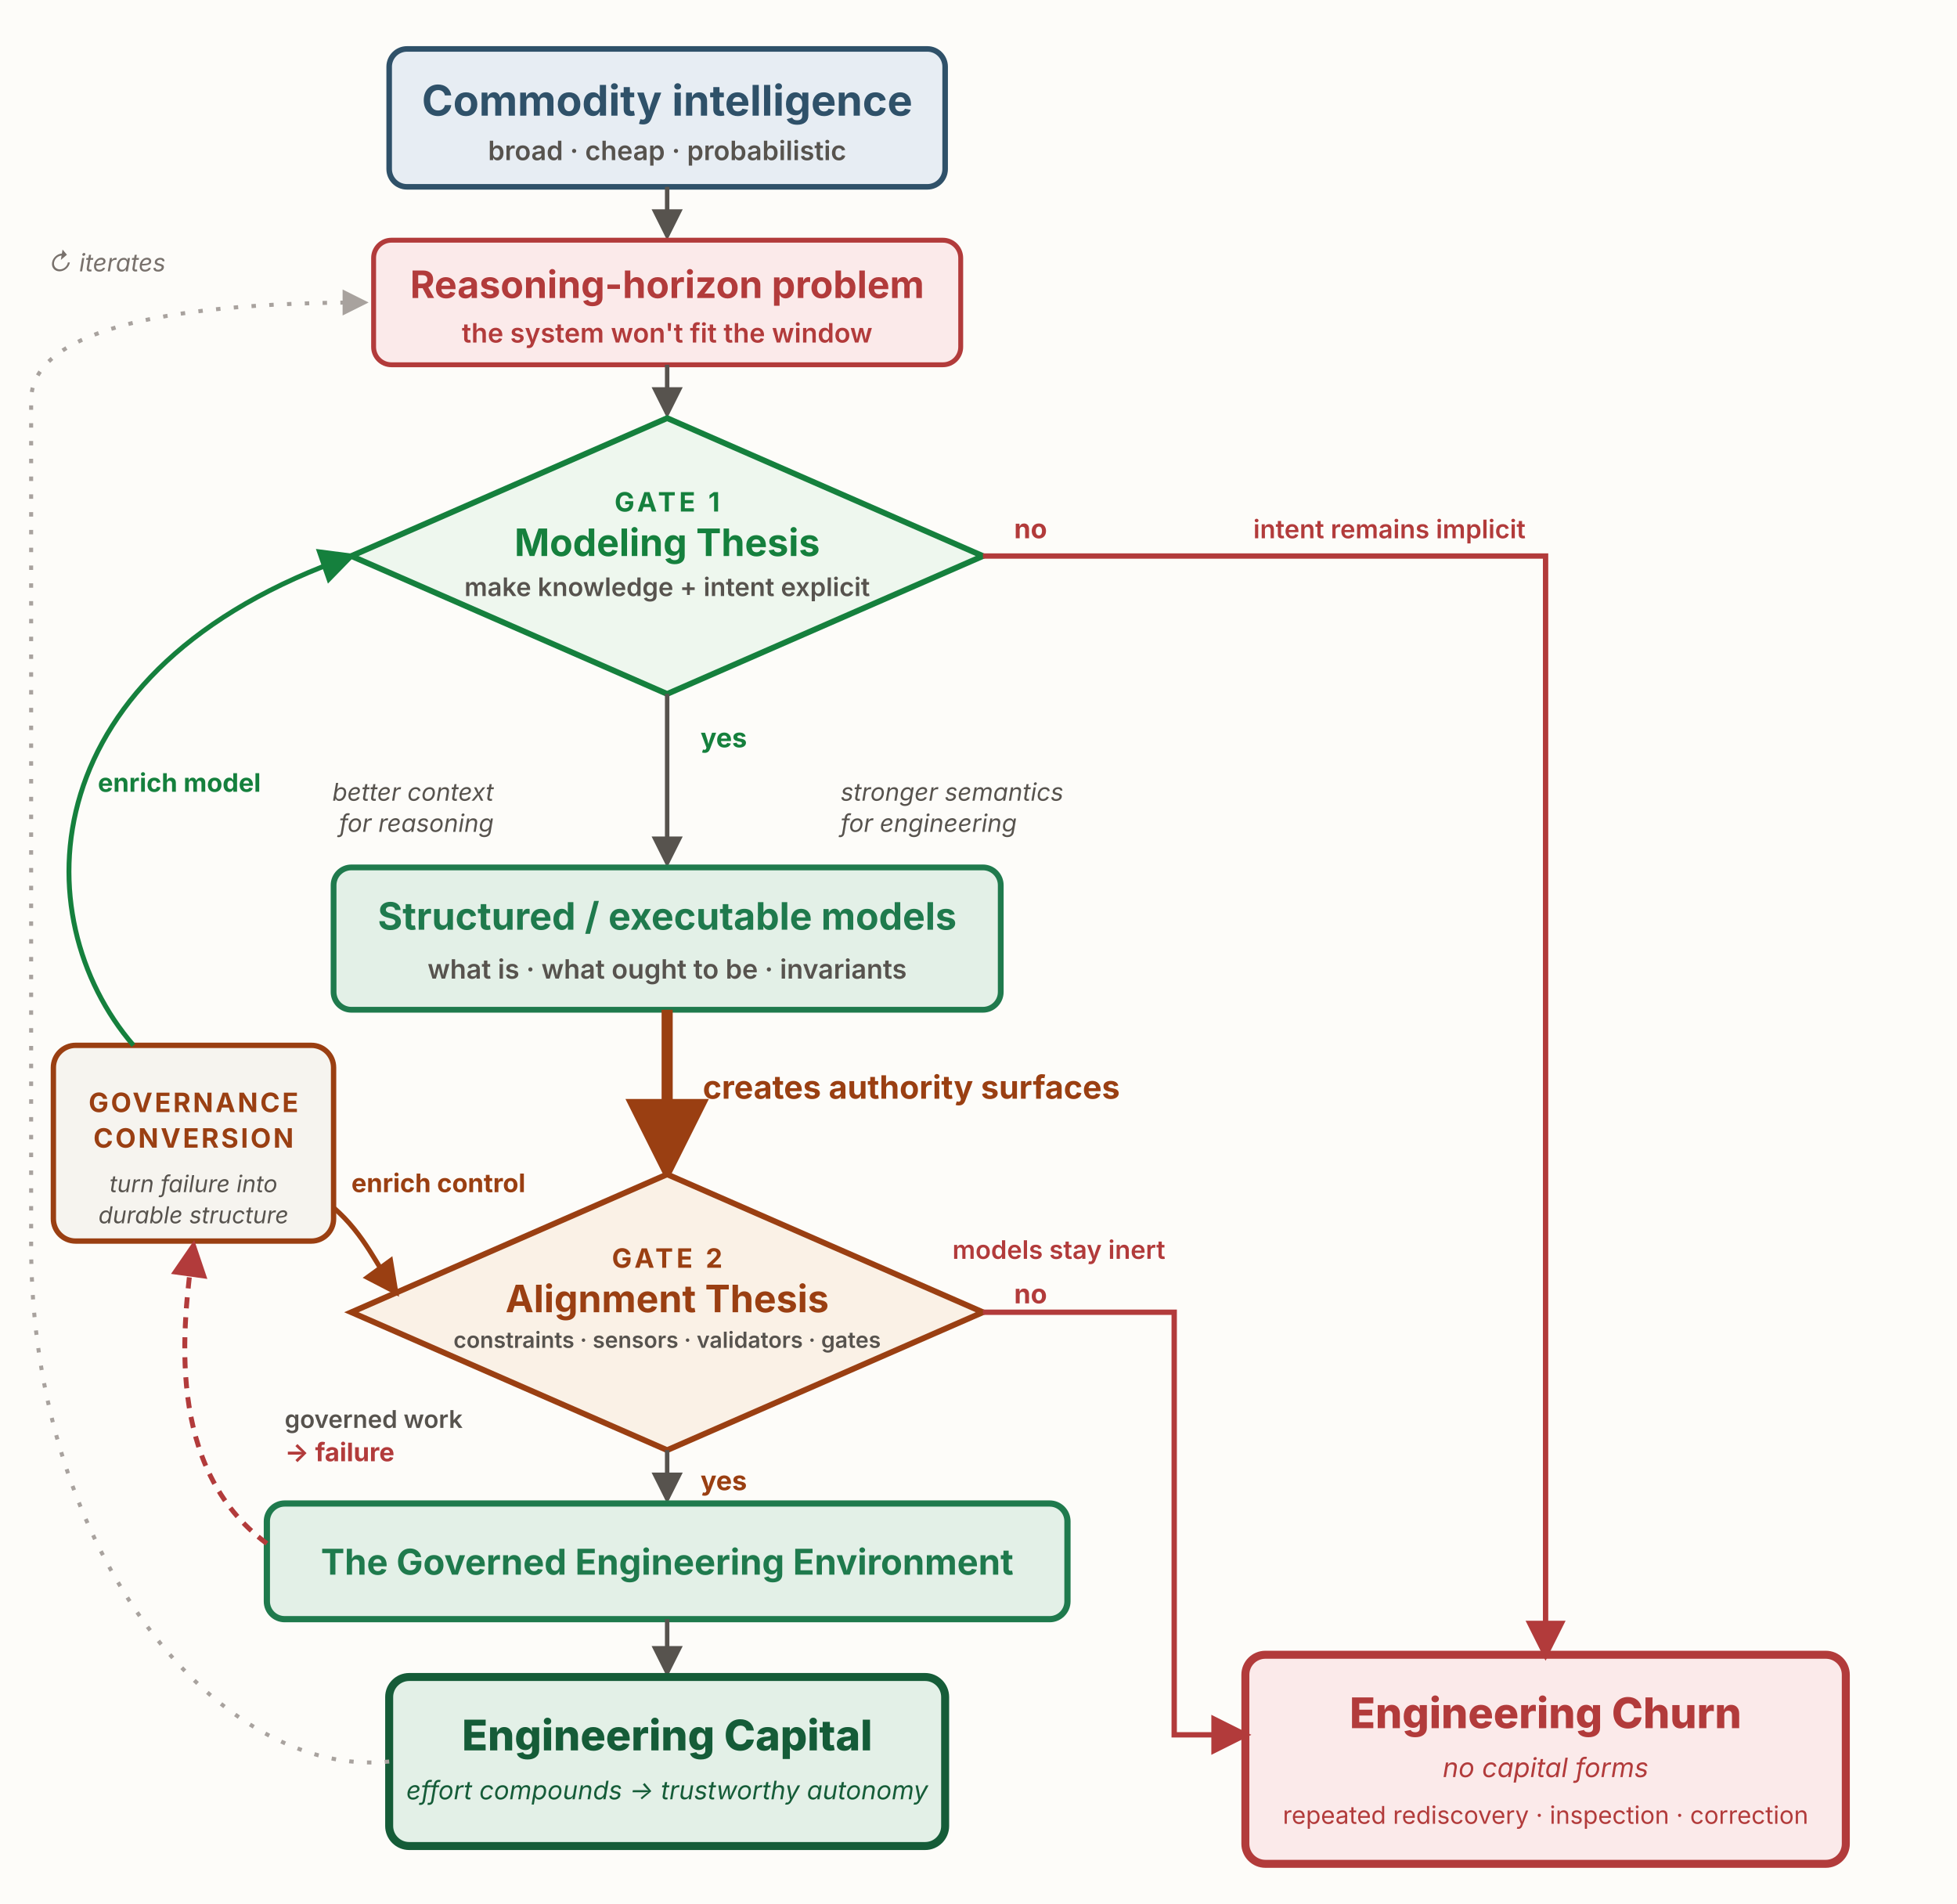
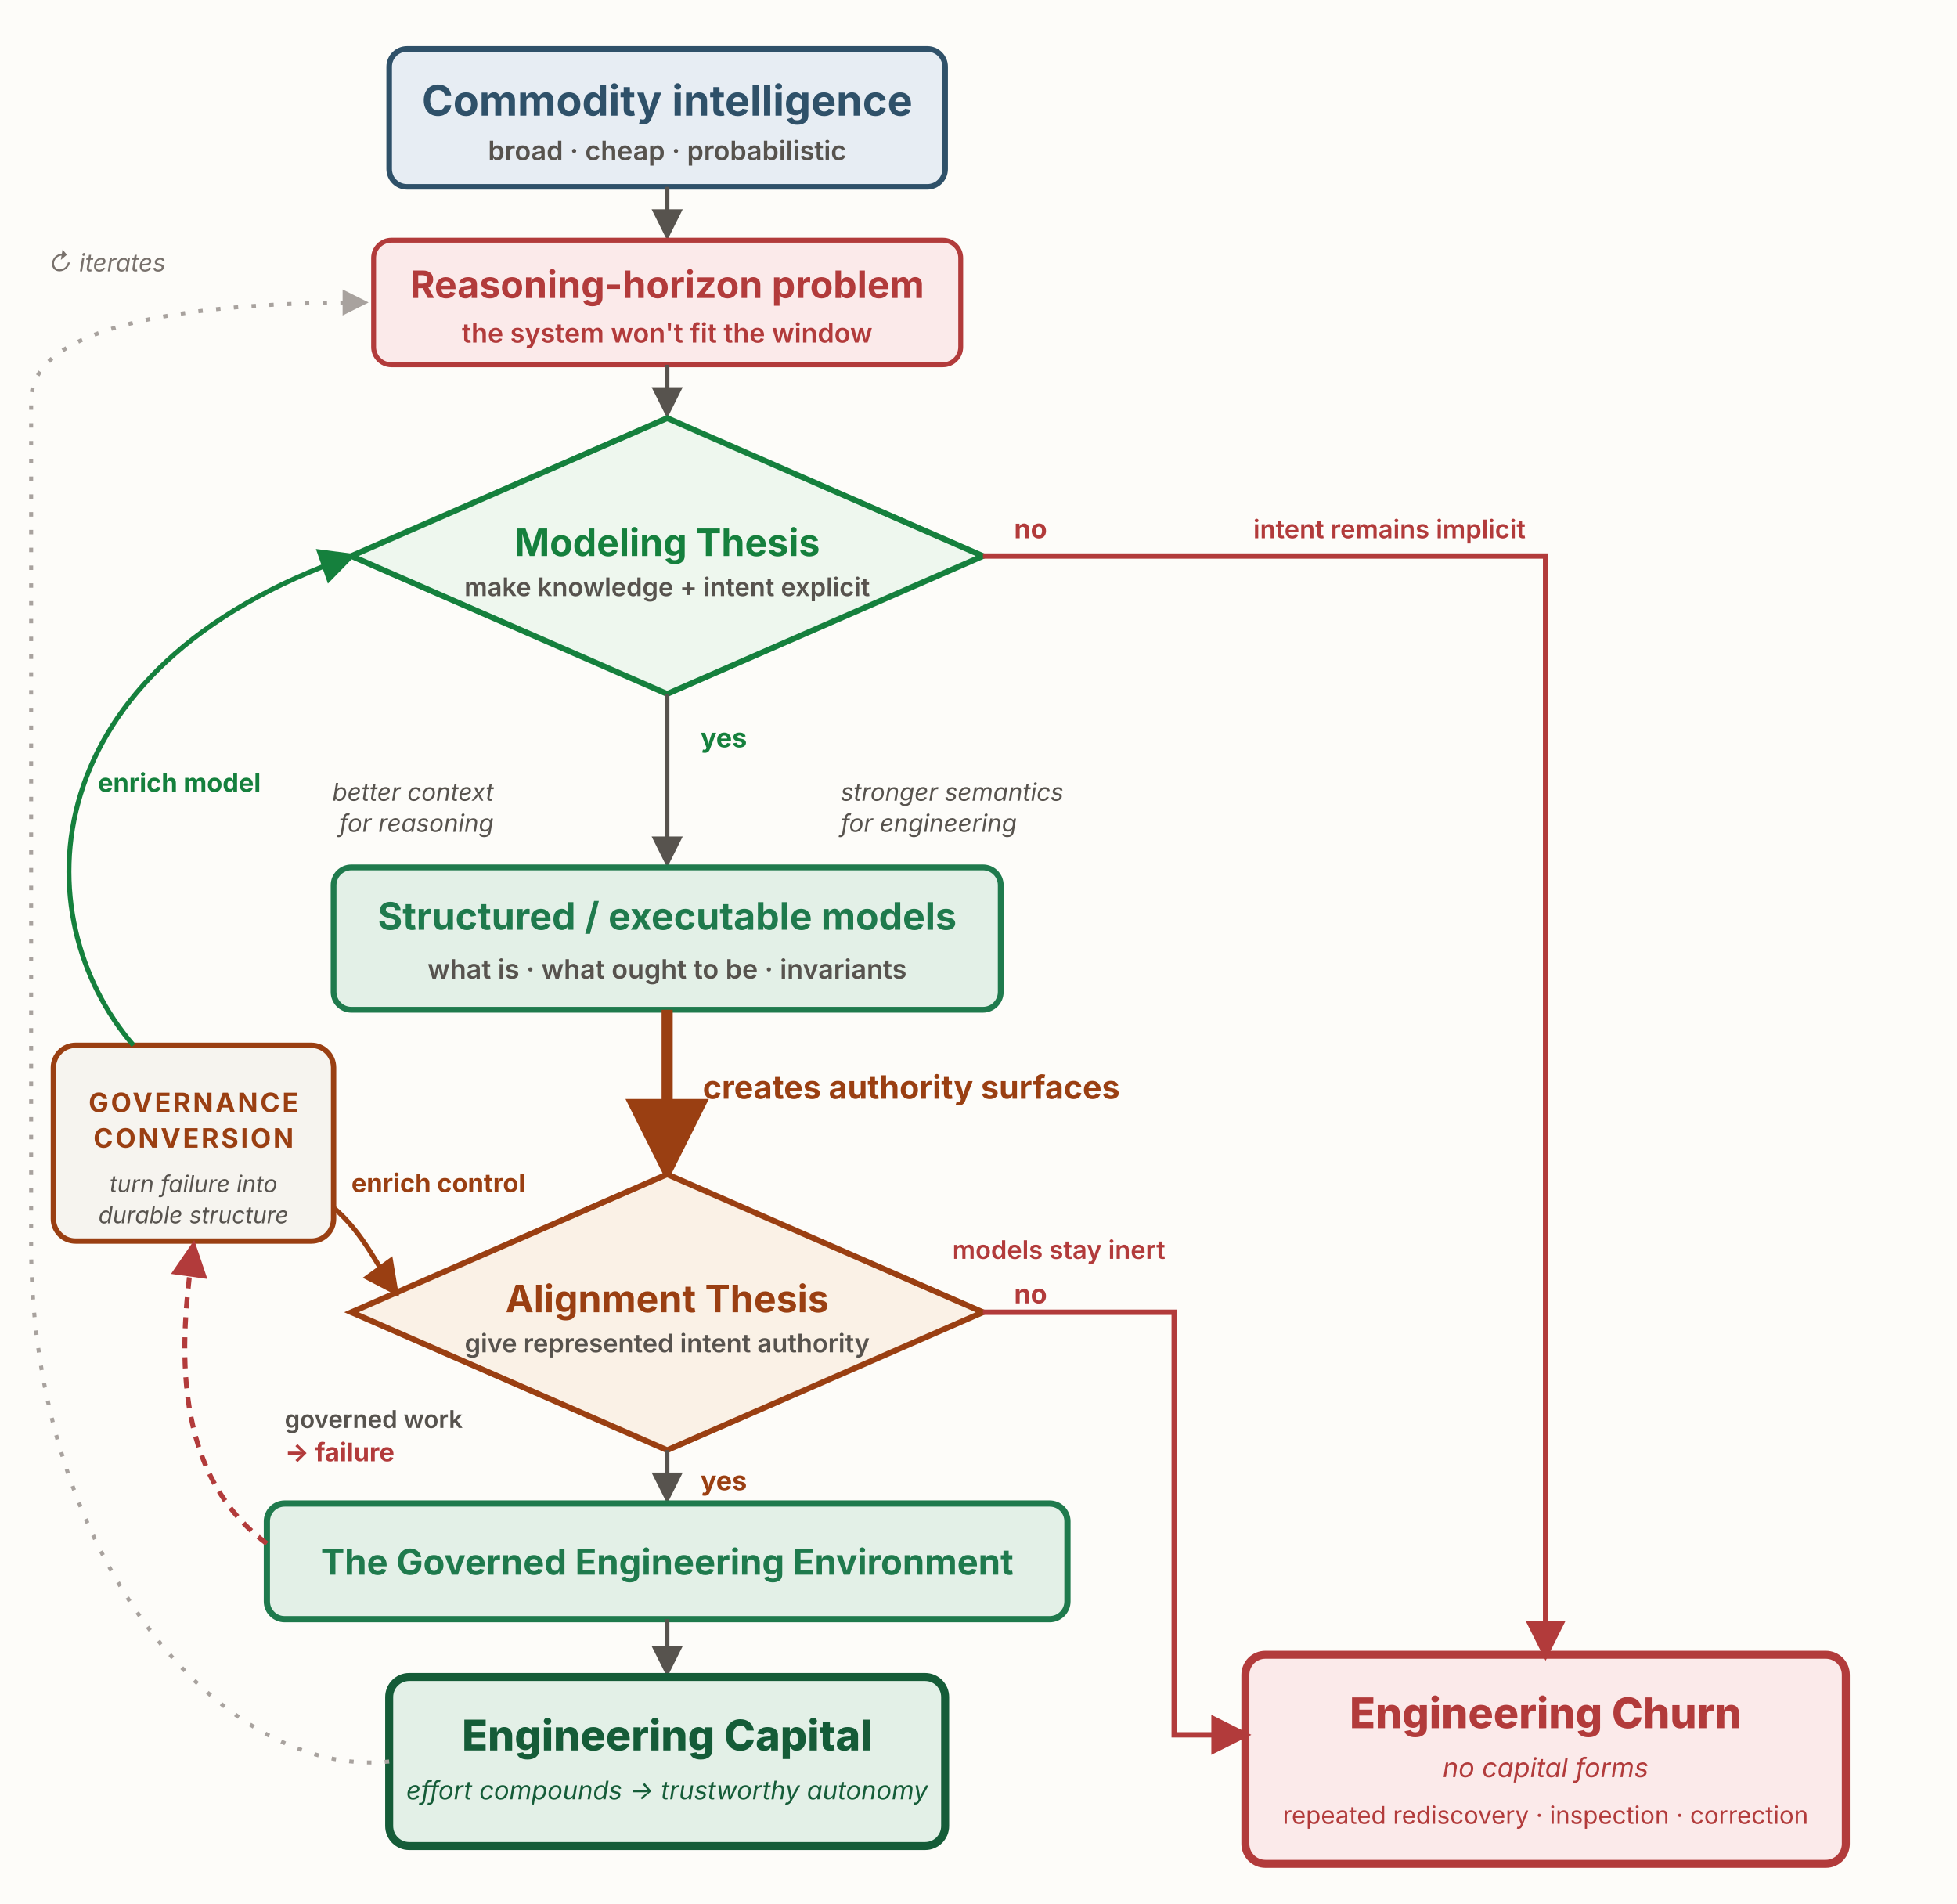
<svg xmlns="http://www.w3.org/2000/svg" viewBox="0 0 880 856" width="880" height="856" role="group" aria-labelledby="mmTitle mmDesc" font-family="'Source Sans 3', -apple-system, 'Segoe UI', sans-serif">
  <defs>
    <marker id="mm-ah" viewBox="0 0 10 10" refX="8.5" refY="5" markerWidth="7" markerHeight="7" orient="auto-start-reverse">
      <path d="M0,0 L10,5 L0,10 z" fill="#57534e" />
    </marker>
    <marker id="mm-ah-rust" viewBox="0 0 10 10" refX="8.5" refY="5" markerWidth="7.5" markerHeight="7.5" orient="auto-start-reverse">
      <path d="M0,0 L10,5 L0,10 z" fill="#9a3f12" />
    </marker>
    <marker id="mm-ah-green" viewBox="0 0 10 10" refX="8.5" refY="5" markerWidth="7.5" markerHeight="7.5" orient="auto-start-reverse">
      <path d="M0,0 L10,5 L0,10 z" fill="#15803d" />
    </marker>
    <marker id="mm-ah-churn" viewBox="0 0 10 10" refX="8.5" refY="5" markerWidth="7.5" markerHeight="7.5" orient="auto-start-reverse">
      <path d="M0,0 L10,5 L0,10 z" fill="#b23b3b" />
    </marker>
    <marker id="mm-ah-mute" viewBox="0 0 10 10" refX="8.5" refY="5" markerWidth="6.5" markerHeight="6.5" orient="auto-start-reverse">
      <path d="M0,0 L10,5 L0,10 z" fill="#a8a29e" />
    </marker>
  </defs>
  <rect x="0" y="0" width="880" height="856" fill="#fdfcf9" />
  <rect x="175" y="22" width="250" height="62" rx="8" fill="#e7edf3" stroke="#2f5169" stroke-width="2.5" />
  <text x="300" y="52" text-anchor="middle" font-size="19" font-weight="700" fill="#2f5169">Commodity intelligence</text>
  <text x="300" y="72" text-anchor="middle" font-size="12" font-weight="600" fill="#57534e">broad · cheap · probabilistic</text>
  <path d="M300,84 L300,106" fill="none" stroke="#57534e" stroke-width="2" marker-end="url(#mm-ah)" />
  <rect x="168" y="108" width="264" height="56" rx="8" fill="#fbeaea" stroke="#b23b3b" stroke-width="2.2" />
  <text x="300" y="134" text-anchor="middle" font-size="17" font-weight="700" fill="#b23b3b">Reasoning-horizon problem</text>
  <text x="300" y="154" text-anchor="middle" font-size="12" font-weight="600" fill="#b23b3b">the system won't fit the window</text>
  <path d="M300,164 L300,186" fill="none" stroke="#57534e" stroke-width="2" marker-end="url(#mm-ah)" />
  <polygon points="300,188 442,250 300,312 158,250" fill="#eef7ee" stroke="#15803d" stroke-width="2.6" />
-   <text x="300" y="230" text-anchor="middle" font-size="12" font-weight="700" letter-spacing="1.5" fill="#15803d">GATE 1</text>
  <text x="300" y="250" text-anchor="middle" font-size="17" font-weight="700" fill="#15803d">Modeling Thesis</text>
  <text x="300" y="268" text-anchor="middle" font-size="11.5" font-weight="600" fill="#57534e">make knowledge + intent explicit</text>
  <path d="M300,312 L300,388" fill="none" stroke="#57534e" stroke-width="2" marker-end="url(#mm-ah)" />
  <text x="315" y="336" text-anchor="start" font-size="12" font-weight="700" fill="#15803d">yes</text>
  <text x="222" y="360" text-anchor="end" font-size="11" font-style="italic" fill="#57534e">better context</text>
  <text x="222" y="374" text-anchor="end" font-size="11" font-style="italic" fill="#57534e">for reasoning</text>
  <text x="378" y="360" text-anchor="start" font-size="11" font-style="italic" fill="#57534e">stronger semantics</text>
  <text x="378" y="374" text-anchor="start" font-size="11" font-style="italic" fill="#57534e">for engineering</text>
  <rect x="150" y="390" width="300" height="64" rx="8" fill="#e3f0e7" stroke="#1f7a4d" stroke-width="2.6" />
  <text x="300" y="418" text-anchor="middle" font-size="17" font-weight="700" fill="#1f7a4d">Structured / executable models</text>
  <text x="300" y="440" text-anchor="middle" font-size="12" font-weight="600" fill="#57534e">what is · what ought to be · invariants</text>
  <path d="M300,454 L300,526" fill="none" stroke="#9a3f12" stroke-width="5" marker-end="url(#mm-ah-rust)" />
  <text x="316" y="494" text-anchor="start" font-size="14.5" font-weight="700" fill="#9a3f12">creates authority surfaces</text>
  <polygon points="300,528 442,590 300,652 158,590" fill="#faf1e6" stroke="#9a3f12" stroke-width="2.6" />
-   <text x="300" y="570" text-anchor="middle" font-size="12" font-weight="700" letter-spacing="1.5" fill="#9a3f12">GATE 2</text>
  <text x="300" y="590" text-anchor="middle" font-size="17" font-weight="700" fill="#9a3f12">Alignment Thesis</text>
-   <text x="300" y="606" text-anchor="middle" font-size="10" font-weight="600" fill="#57534e">constraints · sensors · validators · gates</text>
+   <text x="300" y="608" text-anchor="middle" font-size="11.5" font-weight="600" fill="#57534e">give represented intent authority</text>
  <path d="M300,652 L300,674" fill="none" stroke="#57534e" stroke-width="2" marker-end="url(#mm-ah)" />
  <text x="315" y="670" text-anchor="start" font-size="12" font-weight="700" fill="#9a3f12">yes</text>
  <rect x="120" y="676" width="360" height="52" rx="8" fill="#e3f0e7" stroke="#1f7a4d" stroke-width="2.8" />
  <text x="300" y="708" text-anchor="middle" font-size="16" font-weight="700" fill="#1f7a4d">The Governed Engineering Environment</text>
  <path d="M300,728 L300,752" fill="none" stroke="#57534e" stroke-width="2" marker-end="url(#mm-ah)" />
  <rect x="175" y="754" width="250" height="76" rx="9" fill="#e3f0e7" stroke="#155c38" stroke-width="3.6" />
  <text x="300" y="787" text-anchor="middle" font-size="19" font-weight="800" fill="#155c38">Engineering Capital</text>
  <text x="300" y="809" text-anchor="middle" font-size="11.5" font-style="italic" fill="#155c38">effort compounds → trustworthy autonomy</text>
  <rect x="560" y="744" width="270" height="94" rx="9" fill="#fbeaea" stroke="#b23b3b" stroke-width="3.6" />
  <text x="695" y="777" text-anchor="middle" font-size="19" font-weight="800" fill="#b23b3b">Engineering Churn</text>
  <text x="695" y="799" text-anchor="middle" font-size="12" font-style="italic" fill="#b23b3b">no capital forms</text>
  <text x="695" y="820" text-anchor="middle" font-size="11" fill="#b23b3b">repeated rediscovery · inspection · correction</text>
  <path d="M442,250 L695,250 L695,744" fill="none" stroke="#b23b3b" stroke-width="2.4" marker-end="url(#mm-ah-churn)" />
  <text x="456" y="242" text-anchor="start" font-size="12" font-weight="700" fill="#b23b3b">no</text>
  <text x="686" y="242" text-anchor="end" font-size="11.5" font-weight="600" fill="#b23b3b">intent remains implicit</text>
  <path d="M442,590 L528,590 L528,780 L560,780" fill="none" stroke="#b23b3b" stroke-width="2.4" marker-end="url(#mm-ah-churn)" />
  <text x="456" y="586" text-anchor="start" font-size="12" font-weight="700" fill="#b23b3b">no</text>
  <text x="524" y="566" text-anchor="end" font-size="11.5" font-weight="600" fill="#b23b3b">models stay inert</text>
  <rect x="24" y="470" width="126" height="88" rx="10" fill="#f6f4ef" stroke="#9a3f12" stroke-width="2.4" />
  <text x="87" y="500" text-anchor="middle" font-size="12" font-weight="700" letter-spacing="1" fill="#9a3f12">GOVERNANCE</text>
  <text x="87" y="516" text-anchor="middle" font-size="12" font-weight="700" letter-spacing="1" fill="#9a3f12">CONVERSION</text>
  <text x="87" y="536" text-anchor="middle" font-size="10.5" font-style="italic" fill="#57534e">turn failure into</text>
  <text x="87" y="550" text-anchor="middle" font-size="10.5" font-style="italic" fill="#57534e">durable structure</text>
  <path d="M120,694 C74,660 82,596 87,560" fill="none" stroke="#b23b3b" stroke-width="2.2" stroke-dasharray="5 4" marker-end="url(#mm-ah-churn)" />
  <text x="128" y="642" text-anchor="start" font-size="11" font-weight="600" fill="#57534e">governed work</text>
  <text x="128" y="657" text-anchor="start" font-size="11.5" font-weight="700" fill="#b23b3b">→ failure</text>
  <path d="M60,470 C10,412 14,300 158,250" fill="none" stroke="#15803d" stroke-width="2.2" marker-end="url(#mm-ah-green)" />
  <text x="44" y="356" text-anchor="start" font-size="11.5" font-weight="700" fill="#15803d">enrich model</text>
  <path d="M150,543 C164,555 170,570 178,581" fill="none" stroke="#9a3f12" stroke-width="2.2" marker-end="url(#mm-ah-rust)" />
  <text x="158" y="536" text-anchor="start" font-size="11.5" font-weight="700" fill="#9a3f12">enrich control</text>
  <path d="M175,792 C100,800 14,700 14,560 C14,400 14,250 14,180 C14,150 70,136 164,136" fill="none" stroke="#a8a29e" stroke-width="1.8" stroke-dasharray="2 6" marker-end="url(#mm-ah-mute)" />
  <text x="22" y="122" text-anchor="start" font-size="11" font-style="italic" fill="#78716c">↻ iterates</text>
</svg>
